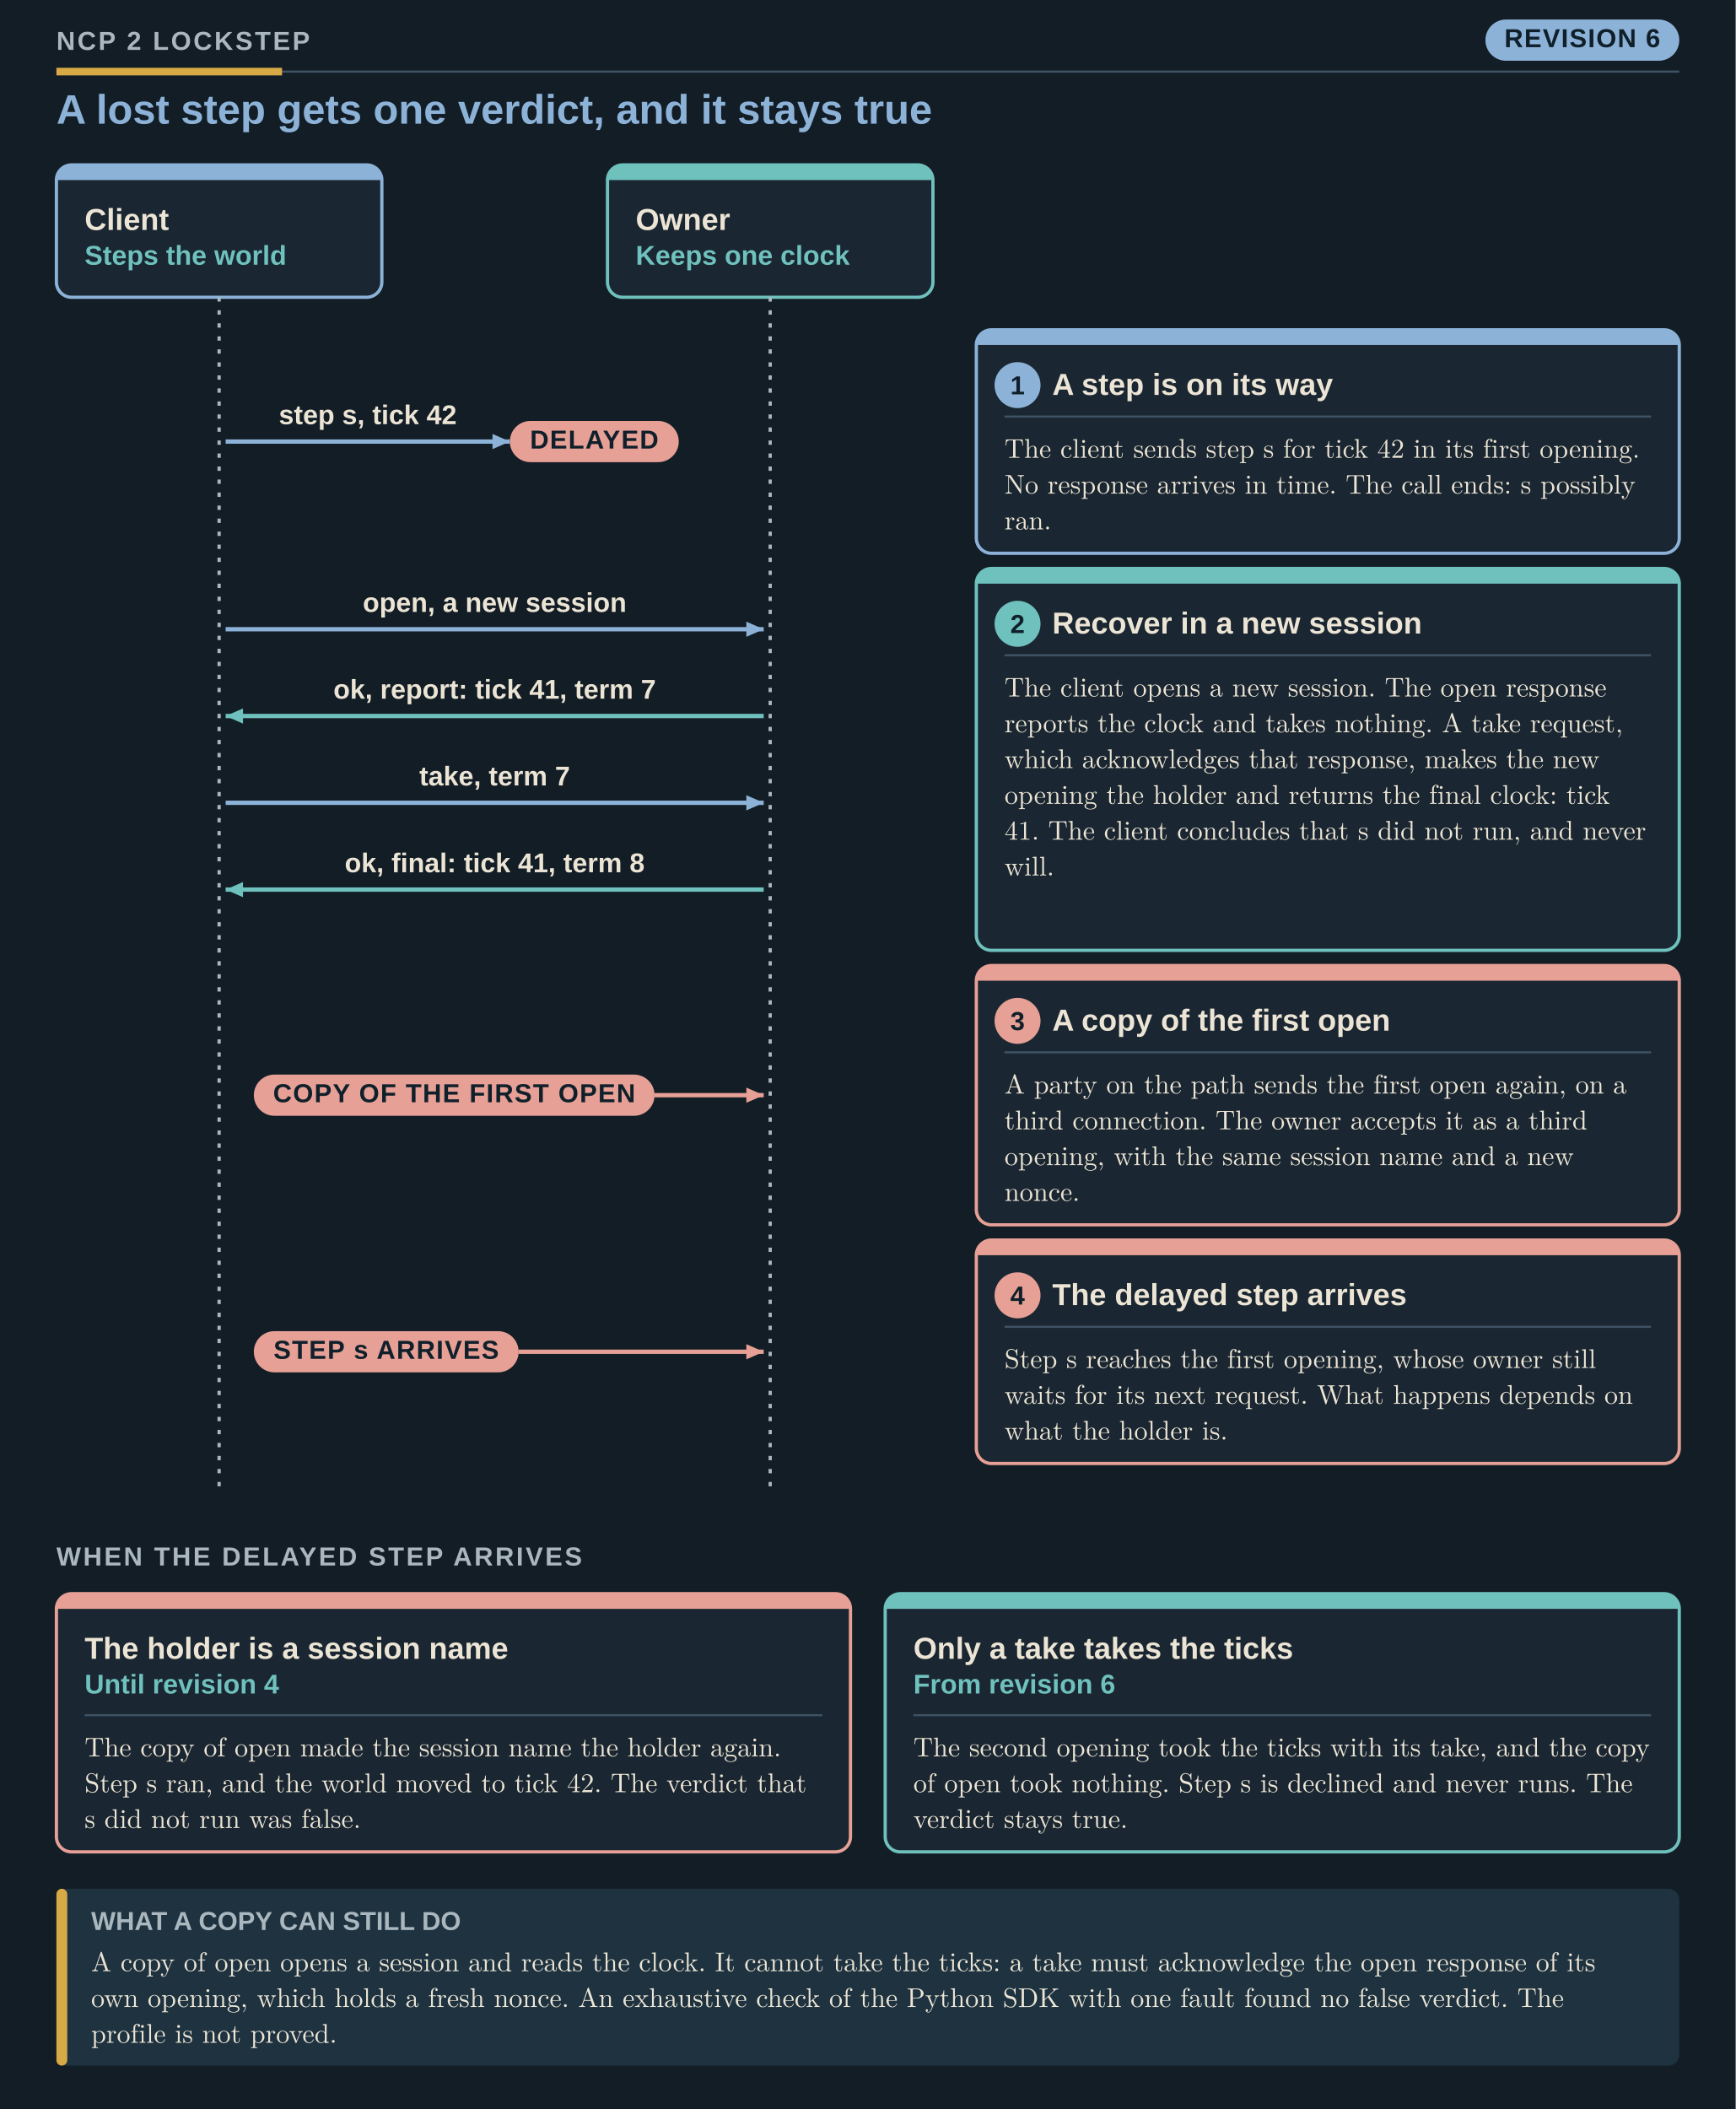
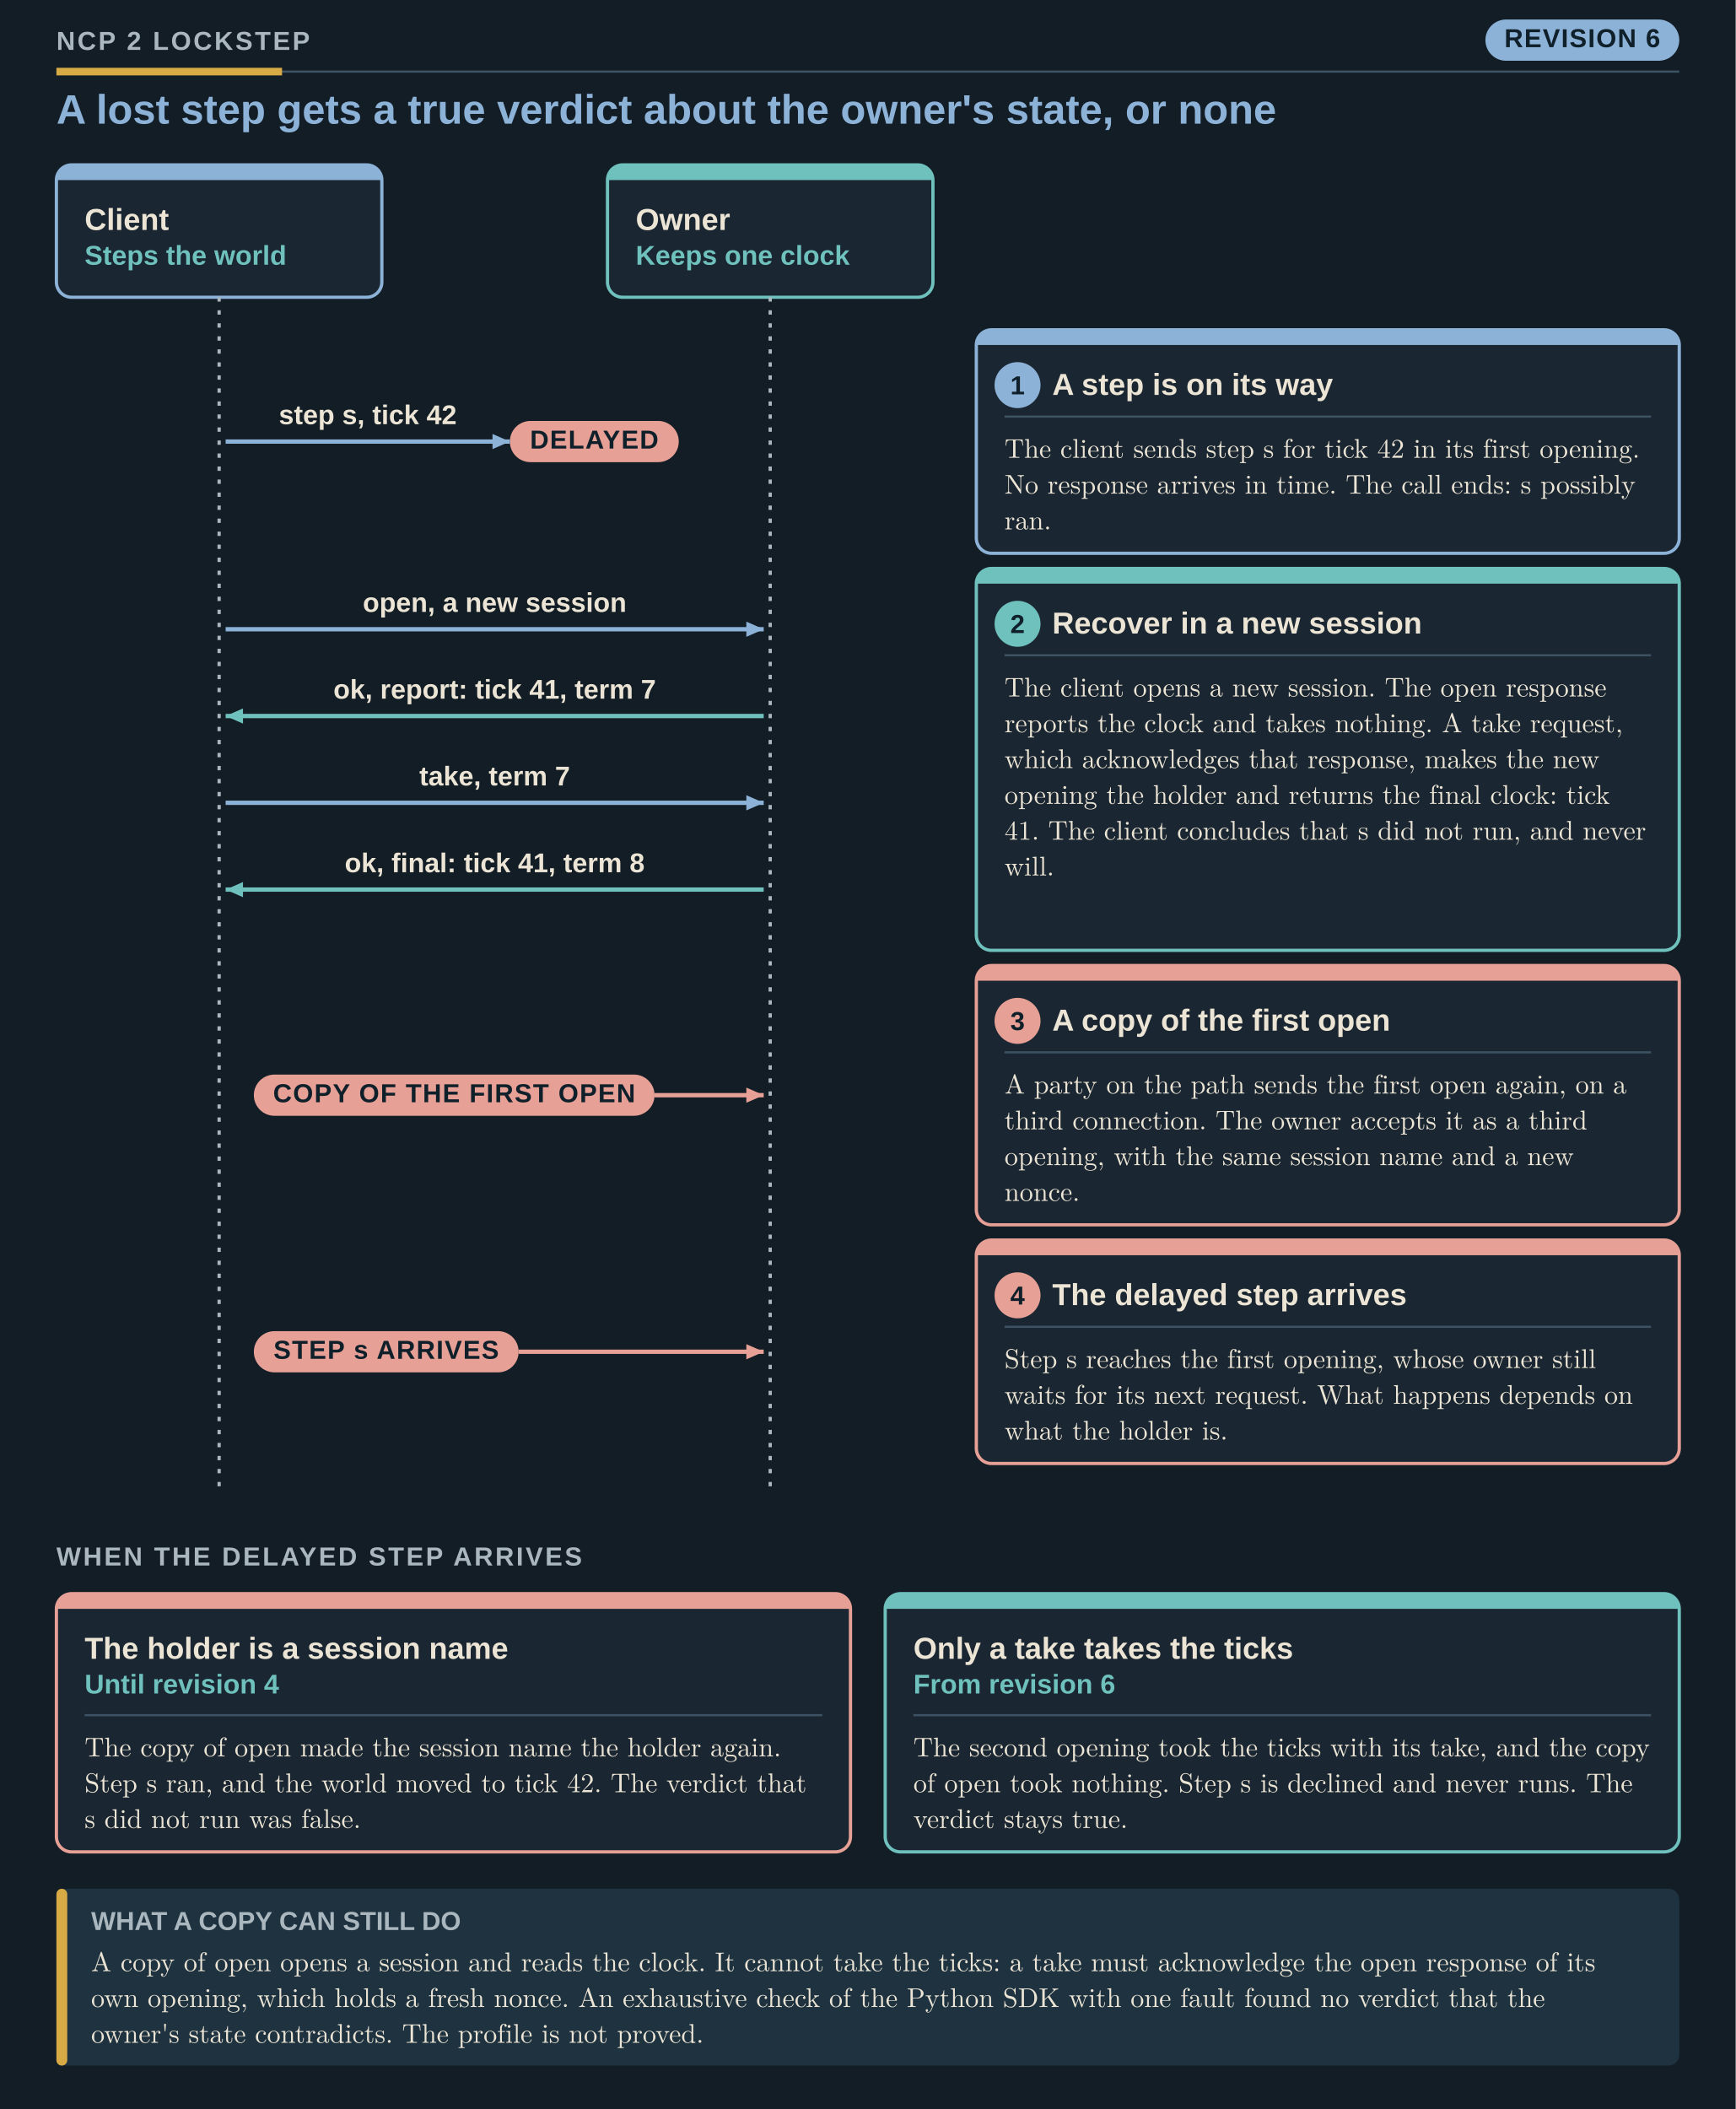
<svg xmlns="http://www.w3.org/2000/svg" xml:lang="en" width="1600" height="1944" viewBox="0 0 1600 1944" role="img" aria-labelledby="ncp2-lockstep-title ncp2-lockstep-desc">
  <defs>
    <style>.s{font-family:'Source Sans Pro', 'Source Sans 3', Arial, 'Liberation Sans', 'Helvetica Neue', Helvetica, sans-serif}.r{font-family:'Latin Modern Roman', 'LM Roman 10', 'Times New Roman', 'Liberation Serif', Times, serif}</style>
    <marker id="ncp2-lockstep-arrow-lapis" viewBox="0 0 16 14" refX="16" refY="7" markerWidth="16" markerHeight="14" markerUnits="userSpaceOnUse" orient="auto-start-reverse">
      <path d="M0,0 L16,7 L0,14 z" fill="#8DB2D8" />
    </marker>
    <marker id="ncp2-lockstep-arrow-pomegranate" viewBox="0 0 16 14" refX="16" refY="7" markerWidth="16" markerHeight="14" markerUnits="userSpaceOnUse" orient="auto-start-reverse">
      <path d="M0,0 L16,7 L0,14 z" fill="#E6A095" />
    </marker>
    <marker id="ncp2-lockstep-arrow-turquoise" viewBox="0 0 16 14" refX="16" refY="7" markerWidth="16" markerHeight="14" markerUnits="userSpaceOnUse" orient="auto-start-reverse">
      <path d="M0,0 L16,7 L0,14 z" fill="#6FC1BD" />
    </marker>
    <pattern id="ncp2-lockstep-hatch" width="12" height="12" patternUnits="userSpaceOnUse" patternTransform="rotate(40)">
      <line x1="0" y1="0" x2="0" y2="12" stroke="#D8AA45" stroke-width="3" />
    </pattern>
  </defs>
  <rect width="1600" height="1944" fill="#131D26" />
  <rect x="1369.3" y="18" width="178.7" height="38" rx="19" fill="#8DB2D8" />
  <path d="M52 66 L1548 66" stroke="#3D5263" stroke-width="2" fill="none" stroke-linecap="butt" />
  <path d="M52 66 L260 66" stroke="#D8AA45" stroke-width="7" fill="none" stroke-linecap="butt" />
  <rect x="52" y="152" width="300" height="122" rx="14" fill="#1A2631" stroke="#8DB2D8" stroke-width="3" />
  <path d="M52 166 L52 166 Q52 152 66 152 L338 152 Q352 152 352 166 L352 166 Z" fill="#8DB2D8" />
  <rect x="560" y="152" width="300" height="122" rx="14" fill="#1A2631" stroke="#6FC1BD" stroke-width="3" />
  <path d="M560 166 L560 166 Q560 152 574 152 L846 152 Q860 152 860 166 L860 166 Z" fill="#6FC1BD" />
  <rect x="900" y="304" width="648" height="206" rx="14" fill="#1A2631" stroke="#8DB2D8" stroke-width="3" />
  <path d="M900 318 L900 318 Q900 304 914 304 L1534 304 Q1548 304 1548 318 L1548 318 Z" fill="#8DB2D8" />
  <circle cx="938" cy="355" r="21.2" fill="#8DB2D8" />
  <path d="M926 384 L1522 384" stroke="#3D5263" stroke-width="2" fill="none" stroke-linecap="butt" />
  <rect x="900" y="524" width="648" height="352" rx="14" fill="#1A2631" stroke="#6FC1BD" stroke-width="3" />
  <path d="M900 538 L900 538 Q900 524 914 524 L1534 524 Q1548 524 1548 538 L1548 538 Z" fill="#6FC1BD" />
  <circle cx="938" cy="575" r="21.2" fill="#6FC1BD" />
  <path d="M926 604 L1522 604" stroke="#3D5263" stroke-width="2" fill="none" stroke-linecap="butt" />
  <rect x="900" y="890" width="648" height="239" rx="14" fill="#1A2631" stroke="#E6A095" stroke-width="3" />
  <path d="M900 904 L900 904 Q900 890 914 890 L1534 890 Q1548 890 1548 904 L1548 904 Z" fill="#E6A095" />
  <circle cx="938" cy="941" r="21.2" fill="#E6A095" />
  <path d="M926 970 L1522 970" stroke="#3D5263" stroke-width="2" fill="none" stroke-linecap="butt" />
  <rect x="900" y="1143" width="648" height="206" rx="14" fill="#1A2631" stroke="#E6A095" stroke-width="3" />
  <path d="M900 1157 L900 1157 Q900 1143 914 1143 L1534 1143 Q1548 1143 1548 1157 L1548 1157 Z" fill="#E6A095" />
  <circle cx="938" cy="1194" r="21.2" fill="#E6A095" />
  <path d="M926 1223 L1522 1223" stroke="#3D5263" stroke-width="2" fill="none" stroke-linecap="butt" />
  <path d="M202 274 L202 1373" stroke="#AAB7BE" stroke-width="3" fill="none" stroke-linecap="butt" stroke-dasharray="4 8" />
  <path d="M710 274 L710 1373" stroke="#AAB7BE" stroke-width="3" fill="none" stroke-linecap="butt" stroke-dasharray="4 8" />
  <rect x="470" y="388" width="155.7" height="38" rx="19" fill="#E6A095" />
  <rect x="234" y="990.5" width="369.4" height="38" rx="19" fill="#E6A095" />
  <rect x="234" y="1227" width="244.1" height="38" rx="19" fill="#E6A095" />
  <rect x="52" y="1469" width="732" height="238" rx="14" fill="#1A2631" stroke="#E6A095" stroke-width="3" />
  <path d="M52 1483 L52 1483 Q52 1469 66 1469 L770 1469 Q784 1469 784 1483 L784 1483 Z" fill="#E6A095" />
  <path d="M78 1581 L758 1581" stroke="#3D5263" stroke-width="2" fill="none" stroke-linecap="butt" />
  <rect x="816" y="1469" width="732" height="238" rx="14" fill="#1A2631" stroke="#6FC1BD" stroke-width="3" />
  <path d="M816 1483 L816 1483 Q816 1469 830 1469 L1534 1469 Q1548 1469 1548 1483 L1548 1483 Z" fill="#6FC1BD" />
  <path d="M842 1581 L1522 1581" stroke="#3D5263" stroke-width="2" fill="none" stroke-linecap="butt" />
  <rect x="52" y="1741" width="1496" height="163" rx="10" fill="#1E3240" />
  <rect x="52" y="1741" width="10" height="163" rx="5" fill="#D8AA45" />
  <path d="M208 407 L470 407" fill="none" stroke="#8DB2D8" stroke-width="4" stroke-linejoin="round" marker-end="url(#ncp2-lockstep-arrow-lapis)" />
  <path d="M208 580 L704 580" fill="none" stroke="#8DB2D8" stroke-width="4" stroke-linejoin="round" marker-end="url(#ncp2-lockstep-arrow-lapis)" />
  <path d="M704 660 L208 660" fill="none" stroke="#6FC1BD" stroke-width="4" stroke-linejoin="round" marker-end="url(#ncp2-lockstep-arrow-turquoise)" />
  <path d="M208 740 L704 740" fill="none" stroke="#8DB2D8" stroke-width="4" stroke-linejoin="round" marker-end="url(#ncp2-lockstep-arrow-lapis)" />
  <path d="M704 820 L208 820" fill="none" stroke="#6FC1BD" stroke-width="4" stroke-linejoin="round" marker-end="url(#ncp2-lockstep-arrow-turquoise)" />
  <path d="M603.4 1009.5 L704 1009.5" fill="none" stroke="#E6A095" stroke-width="4" stroke-linejoin="round" marker-end="url(#ncp2-lockstep-arrow-pomegranate)" />
  <path d="M478.1 1246 L704 1246" fill="none" stroke="#E6A095" stroke-width="4" stroke-linejoin="round" marker-end="url(#ncp2-lockstep-arrow-pomegranate)" />
  <text x="1458.6" y="43.5" class="s" font-size="24" fill="#10202B" font-weight="700" letter-spacing="1" text-anchor="middle">REVISION 6</text>
  <text x="52" y="46" class="s" font-size="24" fill="#AAB7BE" font-weight="700" letter-spacing="2">NCP 2 LOCKSTEP</text>
-   <text x="52" y="114" class="s" font-size="38" fill="#8DB2D8" font-weight="700">A lost step gets one verdict, and it stays true</text>
+   <text x="52" y="114" class="s" font-size="38" fill="#8DB2D8" font-weight="700">A lost step gets a true verdict about the owner's state, or none</text>
  <text x="78" y="212" class="s" font-size="28" fill="#ECE5D5" font-weight="700">Client</text>
  <text x="78" y="244" class="s" font-size="25" fill="#6FC1BD" font-weight="600">Steps the world</text>
  <text x="586" y="212" class="s" font-size="28" fill="#ECE5D5" font-weight="700">Owner</text>
  <text x="586" y="244" class="s" font-size="25" fill="#6FC1BD" font-weight="600">Keeps one clock</text>
  <text x="938" y="363.5" class="s" font-size="24" fill="#10202B" font-weight="700" letter-spacing="1" text-anchor="middle">1</text>
  <text x="970" y="364" class="s" font-size="28" fill="#ECE5D5" font-weight="700">A step is on its way</text>
  <text x="926" y="422" class="r" font-size="25" fill="#ECE5D5">The client sends step s for tick 42 in its first opening.</text>
  <text x="926" y="455" class="r" font-size="25" fill="#ECE5D5">No response arrives in time. The call ends: s possibly</text>
  <text x="926" y="488" class="r" font-size="25" fill="#ECE5D5">ran.</text>
  <text x="938" y="583.5" class="s" font-size="24" fill="#10202B" font-weight="700" letter-spacing="1" text-anchor="middle">2</text>
  <text x="970" y="584" class="s" font-size="28" fill="#ECE5D5" font-weight="700">Recover in a new session</text>
  <text x="926" y="642" class="r" font-size="25" fill="#ECE5D5">The client opens a new session. The open response</text>
  <text x="926" y="675" class="r" font-size="25" fill="#ECE5D5">reports the clock and takes nothing. A take request,</text>
  <text x="926" y="708" class="r" font-size="25" fill="#ECE5D5">which acknowledges that response, makes the new</text>
  <text x="926" y="741" class="r" font-size="25" fill="#ECE5D5">opening the holder and returns the final clock: tick</text>
  <text x="926" y="774" class="r" font-size="25" fill="#ECE5D5">41. The client concludes that s did not run, and never</text>
  <text x="926" y="807" class="r" font-size="25" fill="#ECE5D5">will.</text>
  <text x="938" y="949.5" class="s" font-size="24" fill="#10202B" font-weight="700" letter-spacing="1" text-anchor="middle">3</text>
  <text x="970" y="950" class="s" font-size="28" fill="#ECE5D5" font-weight="700">A copy of the first open</text>
  <text x="926" y="1008" class="r" font-size="25" fill="#ECE5D5">A party on the path sends the first open again, on a</text>
  <text x="926" y="1041" class="r" font-size="25" fill="#ECE5D5">third connection. The owner accepts it as a third</text>
  <text x="926" y="1074" class="r" font-size="25" fill="#ECE5D5">opening, with the same session name and a new</text>
  <text x="926" y="1107" class="r" font-size="25" fill="#ECE5D5">nonce.</text>
  <text x="938" y="1202.5" class="s" font-size="24" fill="#10202B" font-weight="700" letter-spacing="1" text-anchor="middle">4</text>
  <text x="970" y="1203" class="s" font-size="28" fill="#ECE5D5" font-weight="700">The delayed step arrives</text>
  <text x="926" y="1261" class="r" font-size="25" fill="#ECE5D5">Step s reaches the first opening, whose owner still</text>
  <text x="926" y="1294" class="r" font-size="25" fill="#ECE5D5">waits for its next request. What happens depends on</text>
  <text x="926" y="1327" class="r" font-size="25" fill="#ECE5D5">what the holder is.</text>
  <text x="547.8" y="413.5" class="s" font-size="24" fill="#10202B" font-weight="700" letter-spacing="1" text-anchor="middle">DELAYED</text>
  <text x="339" y="391" class="s" font-size="25" fill="#ECE5D5" font-weight="600" text-anchor="middle">step s, tick 42</text>
  <text x="456" y="564" class="s" font-size="25" fill="#ECE5D5" font-weight="600" text-anchor="middle">open, a new session</text>
  <text x="456" y="644" class="s" font-size="25" fill="#ECE5D5" font-weight="600" text-anchor="middle">ok, report: tick 41, term 7</text>
  <text x="456" y="724" class="s" font-size="25" fill="#ECE5D5" font-weight="600" text-anchor="middle">take, term 7</text>
  <text x="456" y="804" class="s" font-size="25" fill="#ECE5D5" font-weight="600" text-anchor="middle">ok, final: tick 41, term 8</text>
  <text x="418.7" y="1016" class="s" font-size="24" fill="#10202B" font-weight="700" letter-spacing="1" text-anchor="middle">COPY OF THE FIRST OPEN</text>
  <text x="356" y="1252.5" class="s" font-size="24" fill="#10202B" font-weight="700" letter-spacing="1" text-anchor="middle">STEP s ARRIVES</text>
  <text x="52" y="1443" class="s" font-size="24" fill="#AAB7BE" font-weight="700" letter-spacing="2">WHEN THE DELAYED STEP ARRIVES</text>
  <text x="78" y="1529" class="s" font-size="28" fill="#ECE5D5" font-weight="700">The holder is a session name</text>
  <text x="78" y="1561" class="s" font-size="25" fill="#6FC1BD" font-weight="600">Until revision 4</text>
  <text x="78" y="1619" class="r" font-size="25" fill="#ECE5D5">The copy of open made the session name the holder again.</text>
  <text x="78" y="1652" class="r" font-size="25" fill="#ECE5D5">Step s ran, and the world moved to tick 42. The verdict that</text>
  <text x="78" y="1685" class="r" font-size="25" fill="#ECE5D5">s did not run was false.</text>
  <text x="842" y="1529" class="s" font-size="28" fill="#ECE5D5" font-weight="700">Only a take takes the ticks</text>
  <text x="842" y="1561" class="s" font-size="25" fill="#6FC1BD" font-weight="600">From revision 6</text>
  <text x="842" y="1619" class="r" font-size="25" fill="#ECE5D5">The second opening took the ticks with its take, and the copy</text>
  <text x="842" y="1652" class="r" font-size="25" fill="#ECE5D5">of open took nothing. Step s is declined and never runs. The</text>
  <text x="842" y="1685" class="r" font-size="25" fill="#ECE5D5">verdict stays true.</text>
  <text x="84" y="1779" class="s" font-size="24" fill="#AAB7BE" font-weight="600">WHAT A COPY CAN STILL DO</text>
  <text x="84" y="1817" class="r" font-size="25" fill="#ECE5D5">A copy of open opens a session and reads the clock. It cannot take the ticks: a take must acknowledge the open response of its</text>
-   <text x="84" y="1850" class="r" font-size="25" fill="#ECE5D5">own opening, which holds a fresh nonce. An exhaustive check of the Python SDK with one fault found no false verdict. The</text>
-   <text x="84" y="1883" class="r" font-size="25" fill="#ECE5D5">profile is not proved.</text>
+   <text x="84" y="1850" class="r" font-size="25" fill="#ECE5D5">own opening, which holds a fresh nonce. An exhaustive check of the Python SDK with one fault found no verdict that the</text>
+   <text x="84" y="1883" class="r" font-size="25" fill="#ECE5D5">owner's state contradicts. The profile is not proved.</text>
</svg>
